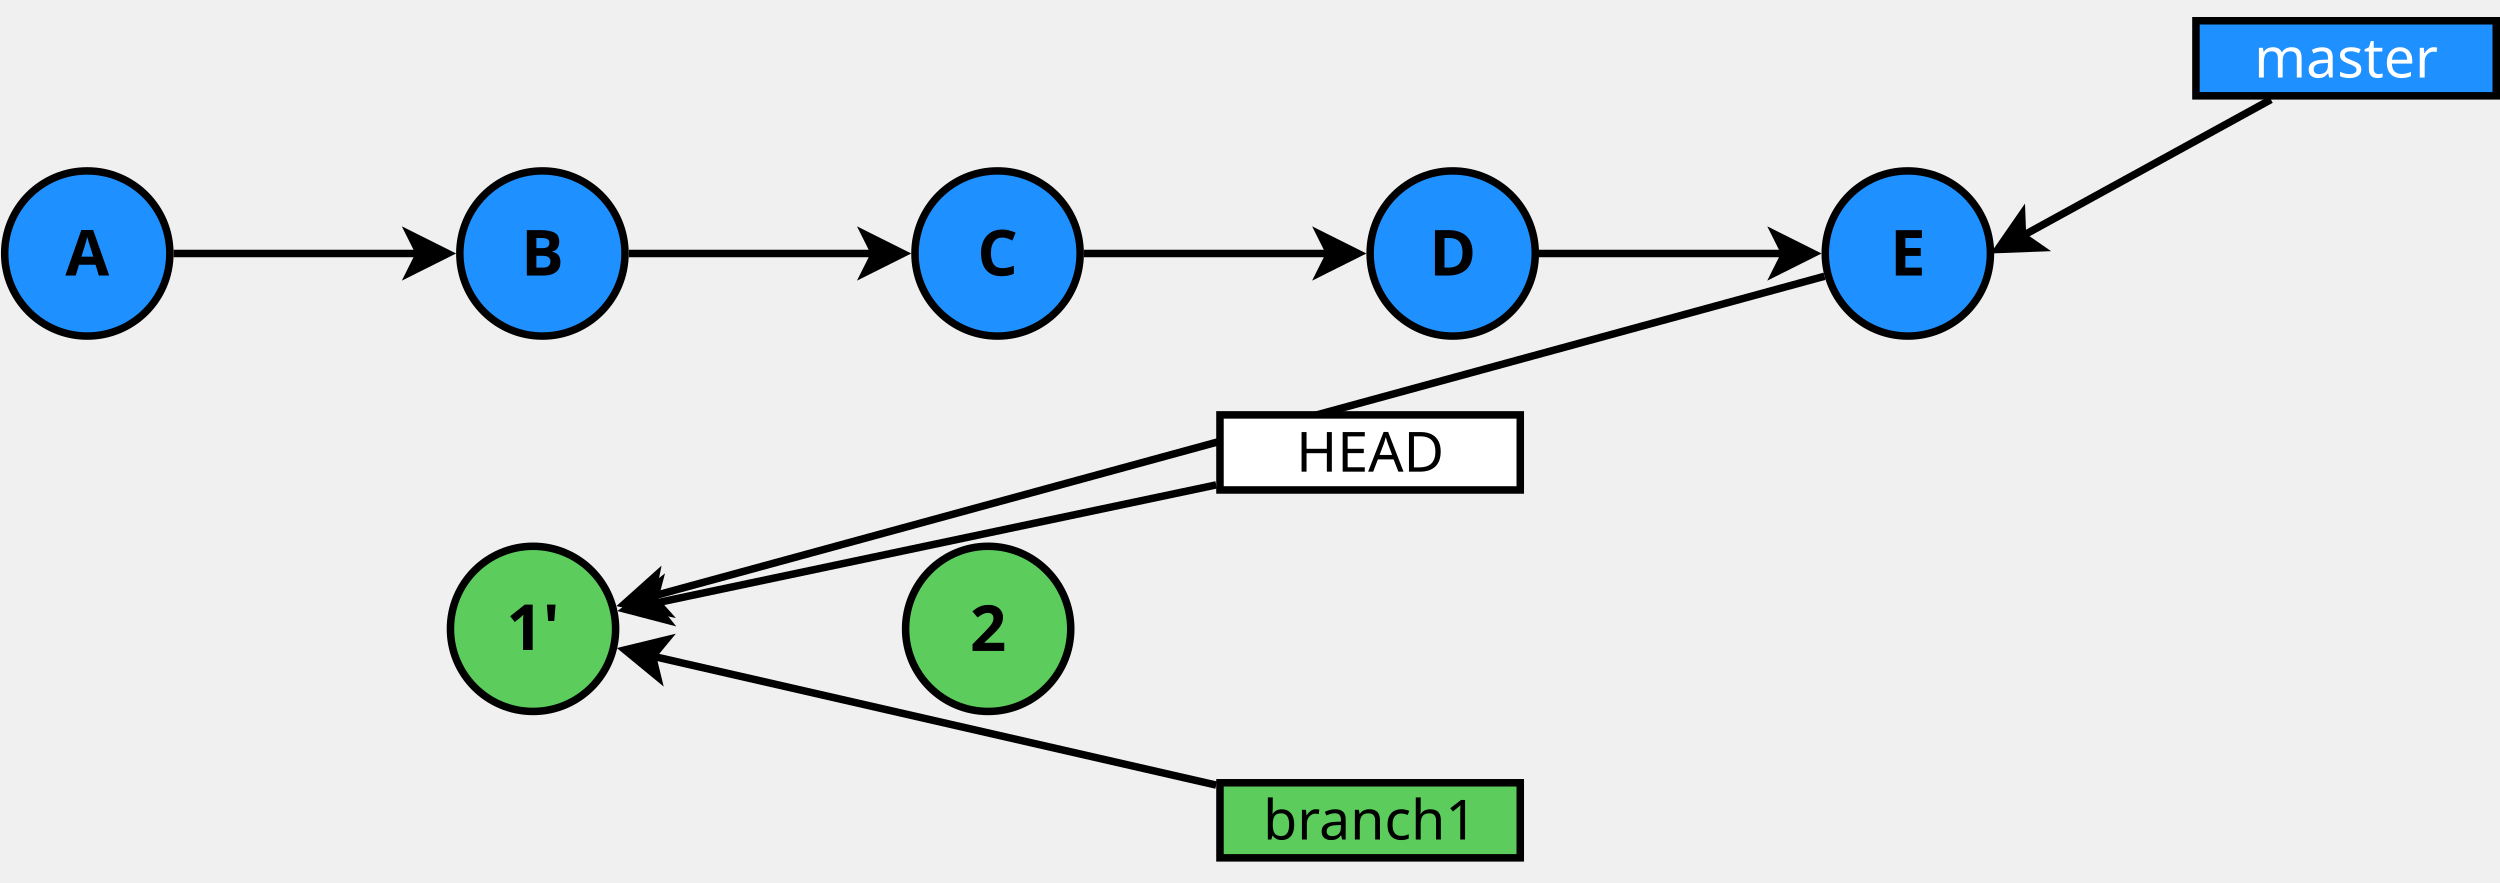
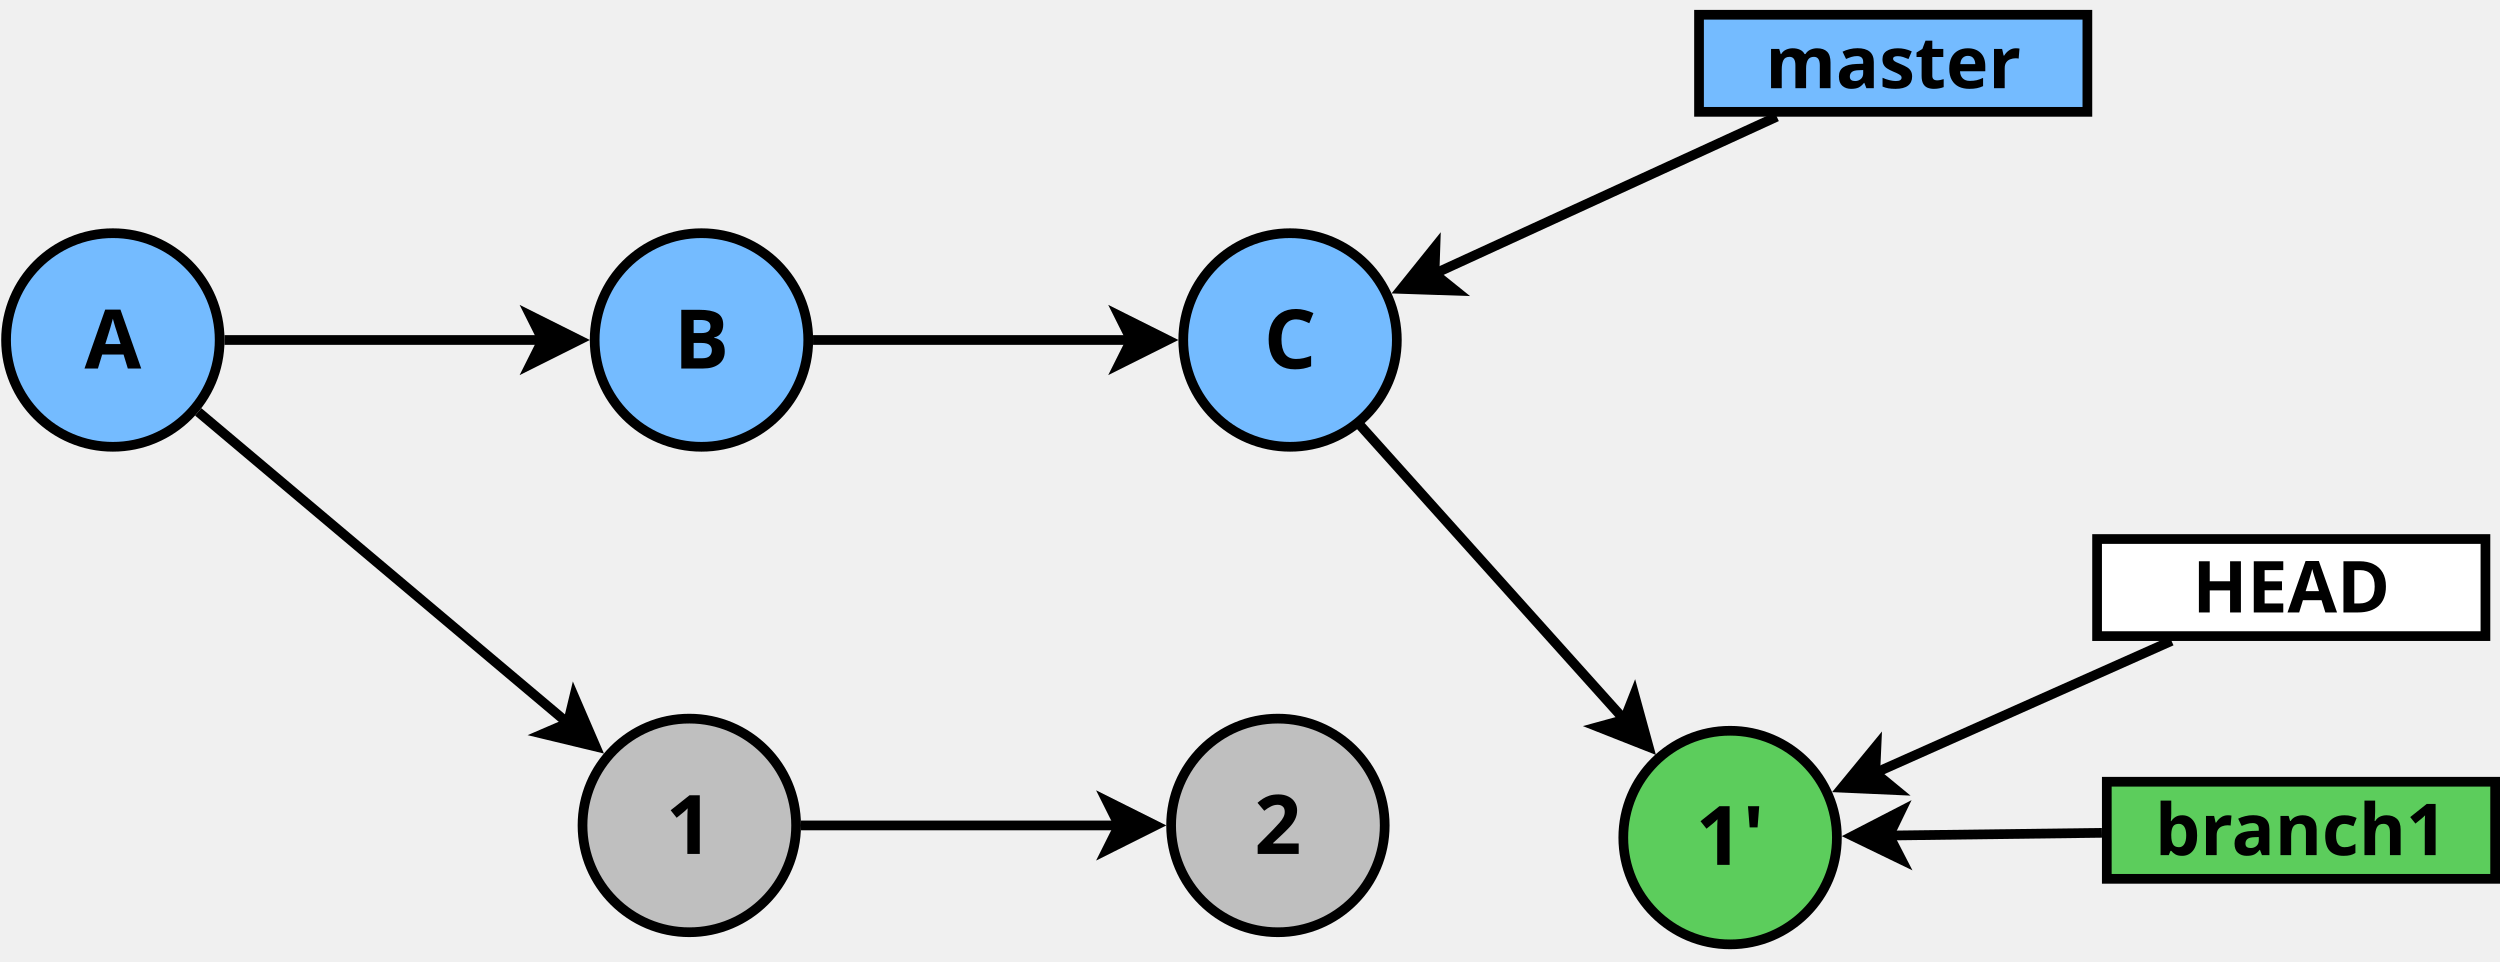
- <svg xmlns="http://www.w3.org/2000/svg" width="34cm" height="12cm" viewBox="435 79 666 226">
+ <svg xmlns="http://www.w3.org/2000/svg" width="26cm" height="10cm" viewBox="435 74 515 194">
  <defs />
  <g id="Arrière-plan">
-     <ellipse style="fill: #1e90ff; fill-opacity: 1; stroke-opacity: 1; stroke-width: 2; stroke: #000000" cx="458.25" cy="142" rx="22" ry="22" />
-     <ellipse style="fill: #1e90ff; fill-opacity: 1; stroke-opacity: 1; stroke-width: 2; stroke: #000000" cx="579.5" cy="142" rx="22" ry="22" />
-     <ellipse style="fill: #1e90ff; fill-opacity: 1; stroke-opacity: 1; stroke-width: 2; stroke: #000000" cx="700.75" cy="142" rx="22" ry="22" />
-     <ellipse style="fill: #1e90ff; fill-opacity: 1; stroke-opacity: 1; stroke-width: 2; stroke: #000000" cx="822" cy="142" rx="22" ry="22" />
-     <ellipse style="fill: #1e90ff; fill-opacity: 1; stroke-opacity: 1; stroke-width: 2; stroke: #000000" cx="943.25" cy="142" rx="22" ry="22" />
-     <ellipse style="fill: #5ccd5c; fill-opacity: 1; stroke-opacity: 1; stroke-width: 2; stroke: #000000" cx="577" cy="242" rx="22" ry="22" />
-     <ellipse style="fill: #5ccd5c; fill-opacity: 1; stroke-opacity: 1; stroke-width: 2; stroke: #000000" cx="698.25" cy="242" rx="22" ry="22" />
+     <g>
+       <line style="fill: none; stroke-opacity: 1; stroke-width: 2; stroke: #000000" x1="703" y1="146" x2="769.617" y2="220.228" />
+       <polygon style="fill: #000000; fill-opacity: 1; stroke-opacity: 1; stroke-width: 2; stroke: #000000" fill-rule="evenodd" points="774.626,225.81 764.226,221.707 769.617,220.228 771.668,215.028 " />
+     </g>
+     <ellipse style="fill: #74bbff; fill-opacity: 1; stroke-opacity: 1; stroke-width: 2; stroke: #000000" cx="458.25" cy="142" rx="22" ry="22" />
+     <ellipse style="fill: #74bbff; fill-opacity: 1; stroke-opacity: 1; stroke-width: 2; stroke: #000000" cx="579.5" cy="142" rx="22" ry="22" />
+     <ellipse style="fill: #74bbff; fill-opacity: 1; stroke-opacity: 1; stroke-width: 2; stroke: #000000" cx="700.75" cy="142" rx="22" ry="22" />
+     <ellipse style="fill: #bfbfbf; fill-opacity: 1; stroke-opacity: 1; stroke-width: 2; stroke: #000000" cx="577" cy="242" rx="22" ry="22" />
    <g>
      <line style="fill: none; stroke-opacity: 1; stroke-width: 2; stroke: #000000" x1="481.236" y1="142" x2="546.778" y2="142" />
      <polygon style="fill: #000000; fill-opacity: 1; stroke-opacity: 1; stroke-width: 2; stroke: #000000" fill-rule="evenodd" points="554.278,142 544.278,147 546.778,142 544.278,137 " />
    </g>
    <g>
      <line style="fill: none; stroke-opacity: 1; stroke-width: 2; stroke: #000000" x1="602.486" y1="142" x2="668.028" y2="142" />
      <polygon style="fill: #000000; fill-opacity: 1; stroke-opacity: 1; stroke-width: 2; stroke: #000000" fill-rule="evenodd" points="675.528,142 665.528,147 668.028,142 665.528,137 " />
    </g>
    <g>
-       <line style="fill: none; stroke-opacity: 1; stroke-width: 2; stroke: #000000" x1="723.736" y1="142" x2="789.278" y2="142" />
-       <polygon style="fill: #000000; fill-opacity: 1; stroke-opacity: 1; stroke-width: 2; stroke: #000000" fill-rule="evenodd" points="796.778,142 786.778,147 789.278,142 786.778,137 " />
+       <line style="fill: none; stroke-opacity: 1; stroke-width: 2; stroke: #000000" x1="599.986" y1="242" x2="665.528" y2="242" />
+       <polygon style="fill: #000000; fill-opacity: 1; stroke-opacity: 1; stroke-width: 2; stroke: #000000" fill-rule="evenodd" points="673.028,242 663.028,247 665.528,242 663.028,237 " />
    </g>
    <g>
-       <line style="fill: none; stroke-opacity: 1; stroke-width: 2; stroke: #000000" x1="844.986" y1="142" x2="910.528" y2="142" />
-       <polygon style="fill: #000000; fill-opacity: 1; stroke-opacity: 1; stroke-width: 2; stroke: #000000" fill-rule="evenodd" points="918.028,142 908.028,147 910.528,142 908.028,137 " />
+       <line style="fill: none; stroke-opacity: 1; stroke-width: 2; stroke: #000000" x1="475.833" y1="156.807" x2="551.969" y2="220.922" />
+       <polygon style="fill: #000000; fill-opacity: 1; stroke-opacity: 1; stroke-width: 2; stroke: #000000" fill-rule="evenodd" points="557.706,225.753 546.836,223.136 551.969,220.922 553.278,215.487 " />
    </g>
    <g>
-       <line style="fill: none; stroke-opacity: 1; stroke-width: 2; stroke: #000000" x1="921.064" y1="148.058" x2="608.579" y2="233.378" />
-       <polygon style="fill: #000000; fill-opacity: 1; stroke-opacity: 1; stroke-width: 2; stroke: #000000" fill-rule="evenodd" points="601.344,235.353 609.673,227.896 608.579,233.378 612.307,237.543 " />
-     </g>
-     <g>
-       <rect style="fill: #ffffff; fill-opacity: 1; stroke-opacity: 1; stroke-width: 2; stroke: #000000" x="760" y="185" width="80" height="20" rx="0" ry="0" />
-       <text font-size="14.777" style="fill: #000000; fill-opacity: 1; stroke: none;text-anchor:middle;font-family:sans-serif;font-style:normal;font-weight:normal" x="800" y="200.125">
-         <tspan x="800" y="200.125">HEAD</tspan>
+       <rect style="fill: #5ccd5c; fill-opacity: 1; stroke-opacity: 1; stroke-width: 2; stroke: #000000" x="869" y="233" width="80" height="20" rx="0" ry="0" />
+       <text font-size="14.777" style="fill: #000000; fill-opacity: 1; stroke: none;text-anchor:middle;font-family:sans-serif;font-style:normal;font-weight:700" x="909" y="248.125">
+         <tspan x="909" y="248.125">branch1</tspan>
      </text>
    </g>
    <g>
-       <rect style="fill: #5ccd5c; fill-opacity: 1; stroke-opacity: 1; stroke-width: 2; stroke: #000000" x="760" y="283" width="80" height="20" rx="0" ry="0" />
-       <text font-size="14.777" style="fill: #000000; fill-opacity: 1; stroke: none;text-anchor:middle;font-family:sans-serif;font-style:normal;font-weight:normal" x="800" y="298.125">
-         <tspan x="800" y="298.125">branch1</tspan>
-       </text>
+       <line style="fill: none; stroke-opacity: 1; stroke-width: 2; stroke: #000000" x1="801.021" y1="96.001" x2="730.507" y2="128.349" />
+       <polygon style="fill: #000000; fill-opacity: 1; stroke-opacity: 1; stroke-width: 2; stroke: #000000" fill-rule="evenodd" points="723.69,131.476 730.695,122.762 730.507,128.349 734.864,131.851 " />
    </g>
    <g>
-       <rect style="fill: #1e90ff; fill-opacity: 1; stroke-opacity: 1; stroke-width: 2; stroke: #000000" x="1020" y="80" width="80" height="20" rx="0" ry="0" />
-       <text font-size="14.777" style="fill: #ffffff; fill-opacity: 1; stroke: none;text-anchor:middle;font-family:sans-serif;font-style:normal;font-weight:normal" x="1060" y="95.125">
-         <tspan x="1060" y="95.125">master</tspan>
-       </text>
+       <line style="fill: none; stroke-opacity: 1; stroke-width: 2; stroke: #000000" x1="867.994" y1="243.523" x2="824.14" y2="244.082" />
+       <polygon style="fill: #000000; fill-opacity: 1; stroke-opacity: 1; stroke-width: 2; stroke: #000000" fill-rule="evenodd" points="816.641,244.178 826.576,239.051 824.14,244.082 826.703,249.05 " />
    </g>
    <g>
-       <line style="fill: none; stroke-opacity: 1; stroke-width: 2; stroke: #000000" x1="1039.97" y1="100.994" x2="973.785" y2="137.316" />
-       <polygon style="fill: #000000; fill-opacity: 1; stroke-opacity: 1; stroke-width: 2; stroke: #000000" fill-rule="evenodd" points="967.21,140.924 973.571,131.73 973.785,137.316 978.382,140.496 " />
-     </g>
-     <g>
-       <line style="fill: none; stroke-opacity: 1; stroke-width: 2; stroke: #000000" x1="758.997" y1="283.623" x2="608.813" y2="249.276" />
-       <polygon style="fill: #000000; fill-opacity: 1; stroke-opacity: 1; stroke-width: 2; stroke: #000000" fill-rule="evenodd" points="601.502,247.603 612.365,244.959 608.813,249.276 610.135,254.707 " />
-     </g>
-     <g>
-       <line style="fill: none; stroke-opacity: 1; stroke-width: 2; stroke: #000000" x1="758.997" y1="203.642" x2="609.025" y2="235.25" />
-       <polygon style="fill: #000000; fill-opacity: 1; stroke-opacity: 1; stroke-width: 2; stroke: #000000" fill-rule="evenodd" points="601.687,236.797 610.441,229.842 609.025,235.25 612.503,239.627 " />
+       <line style="fill: none; stroke-opacity: 1; stroke-width: 2; stroke: #000000" x1="882.333" y1="203.989" x2="821.305" y2="231.177" />
+       <polygon style="fill: #000000; fill-opacity: 1; stroke-opacity: 1; stroke-width: 2; stroke: #000000" fill-rule="evenodd" points="814.454,234.229 821.554,225.593 821.305,231.177 825.624,234.727 " />
    </g>
    <text font-size="16.933" style="fill: #000000; fill-opacity: 1; stroke: none;text-anchor:middle;font-family:sans-serif;font-style:normal;font-weight:700" x="458.25" y="147.875">
      <tspan x="458.25" y="147.875">A</tspan>
    </text>
    <text font-size="16.933" style="fill: #000000; fill-opacity: 1; stroke: none;text-anchor:middle;font-family:sans-serif;font-style:normal;font-weight:700" x="579.5" y="147.875">
      <tspan x="579.5" y="147.875">B</tspan>
    </text>
    <text font-size="16.933" style="fill: #000000; fill-opacity: 1; stroke: none;text-anchor:middle;font-family:sans-serif;font-style:normal;font-weight:700" x="700.75" y="147.875">
      <tspan x="700.75" y="147.875">C</tspan>
    </text>
-     <text font-size="16.933" style="fill: #000000; fill-opacity: 1; stroke: none;text-anchor:middle;font-family:sans-serif;font-style:normal;font-weight:700" x="822" y="147.875">
-       <tspan x="822" y="147.875">D</tspan>
+     <text font-size="16.933" style="fill: #000000; fill-opacity: 1; stroke: none;text-anchor:middle;font-family:sans-serif;font-style:normal;font-weight:700" x="577" y="247.875">
+       <tspan x="577" y="247.875">1</tspan>
    </text>
-     <text font-size="16.933" style="fill: #000000; fill-opacity: 1; stroke: none;text-anchor:middle;font-family:sans-serif;font-style:normal;font-weight:700" x="943.25" y="147.875">
-       <tspan x="943.25" y="147.875">E</tspan>
-     </text>
-     <text font-size="16.933" style="fill: #000000; fill-opacity: 1; stroke: none;text-anchor:middle;font-family:sans-serif;font-style:normal;font-weight:700" x="577" y="247.628">
-       <tspan x="577" y="247.628">1'</tspan>
-     </text>
-     <text font-size="16.933" style="fill: #000000; fill-opacity: 1; stroke: none;text-anchor:middle;font-family:sans-serif;font-style:normal;font-weight:700" x="698.25" y="247.875">
-       <tspan x="698.25" y="247.875">2</tspan>
-     </text>
+     <g>
+       <rect style="fill: #74bbff; fill-opacity: 1; stroke-opacity: 1; stroke-width: 2; stroke: #000000" x="785" y="75" width="80" height="20" rx="0" ry="0" />
+       <text font-size="14.777" style="fill: #000000; fill-opacity: 1; stroke: none;text-anchor:middle;font-family:sans-serif;font-style:normal;font-weight:700" x="825" y="90.125">
+         <tspan x="825" y="90.125">master</tspan>
+       </text>
+     </g>
+     <g>
+       <rect style="fill: #ffffff; fill-opacity: 1; stroke-opacity: 1; stroke-width: 2; stroke: #000000" x="867" y="183" width="80" height="20" rx="0" ry="0" />
+       <text font-size="14.777" style="fill: #000000; fill-opacity: 1; stroke: none;text-anchor:middle;font-family:sans-serif;font-style:normal;font-weight:700" x="907" y="198.125">
+         <tspan x="907" y="198.125">HEAD</tspan>
+       </text>
+     </g>
+     <g>
+       <ellipse style="fill: #bfbfbf; fill-opacity: 1; stroke-opacity: 1; stroke-width: 2; stroke: #000000" cx="698.25" cy="242" rx="22" ry="22" />
+       <text font-size="16.933" style="fill: #000000; fill-opacity: 1; stroke: none;text-anchor:middle;font-family:sans-serif;font-style:normal;font-weight:700" x="698.25" y="247.875">
+         <tspan x="698.25" y="247.875">2</tspan>
+       </text>
+     </g>
+     <g>
+       <ellipse style="fill: #5ccd5c; fill-opacity: 1; stroke-opacity: 1; stroke-width: 2; stroke: #000000" cx="791.4" cy="244.5" rx="22" ry="22" />
+       <text font-size="16.933" style="fill: #000000; fill-opacity: 1; stroke: none;text-anchor:middle;font-family:sans-serif;font-style:normal;font-weight:700" x="791.4" y="250.128">
+         <tspan x="791.4" y="250.128">1'</tspan>
+       </text>
+     </g>
  </g>
</svg>
